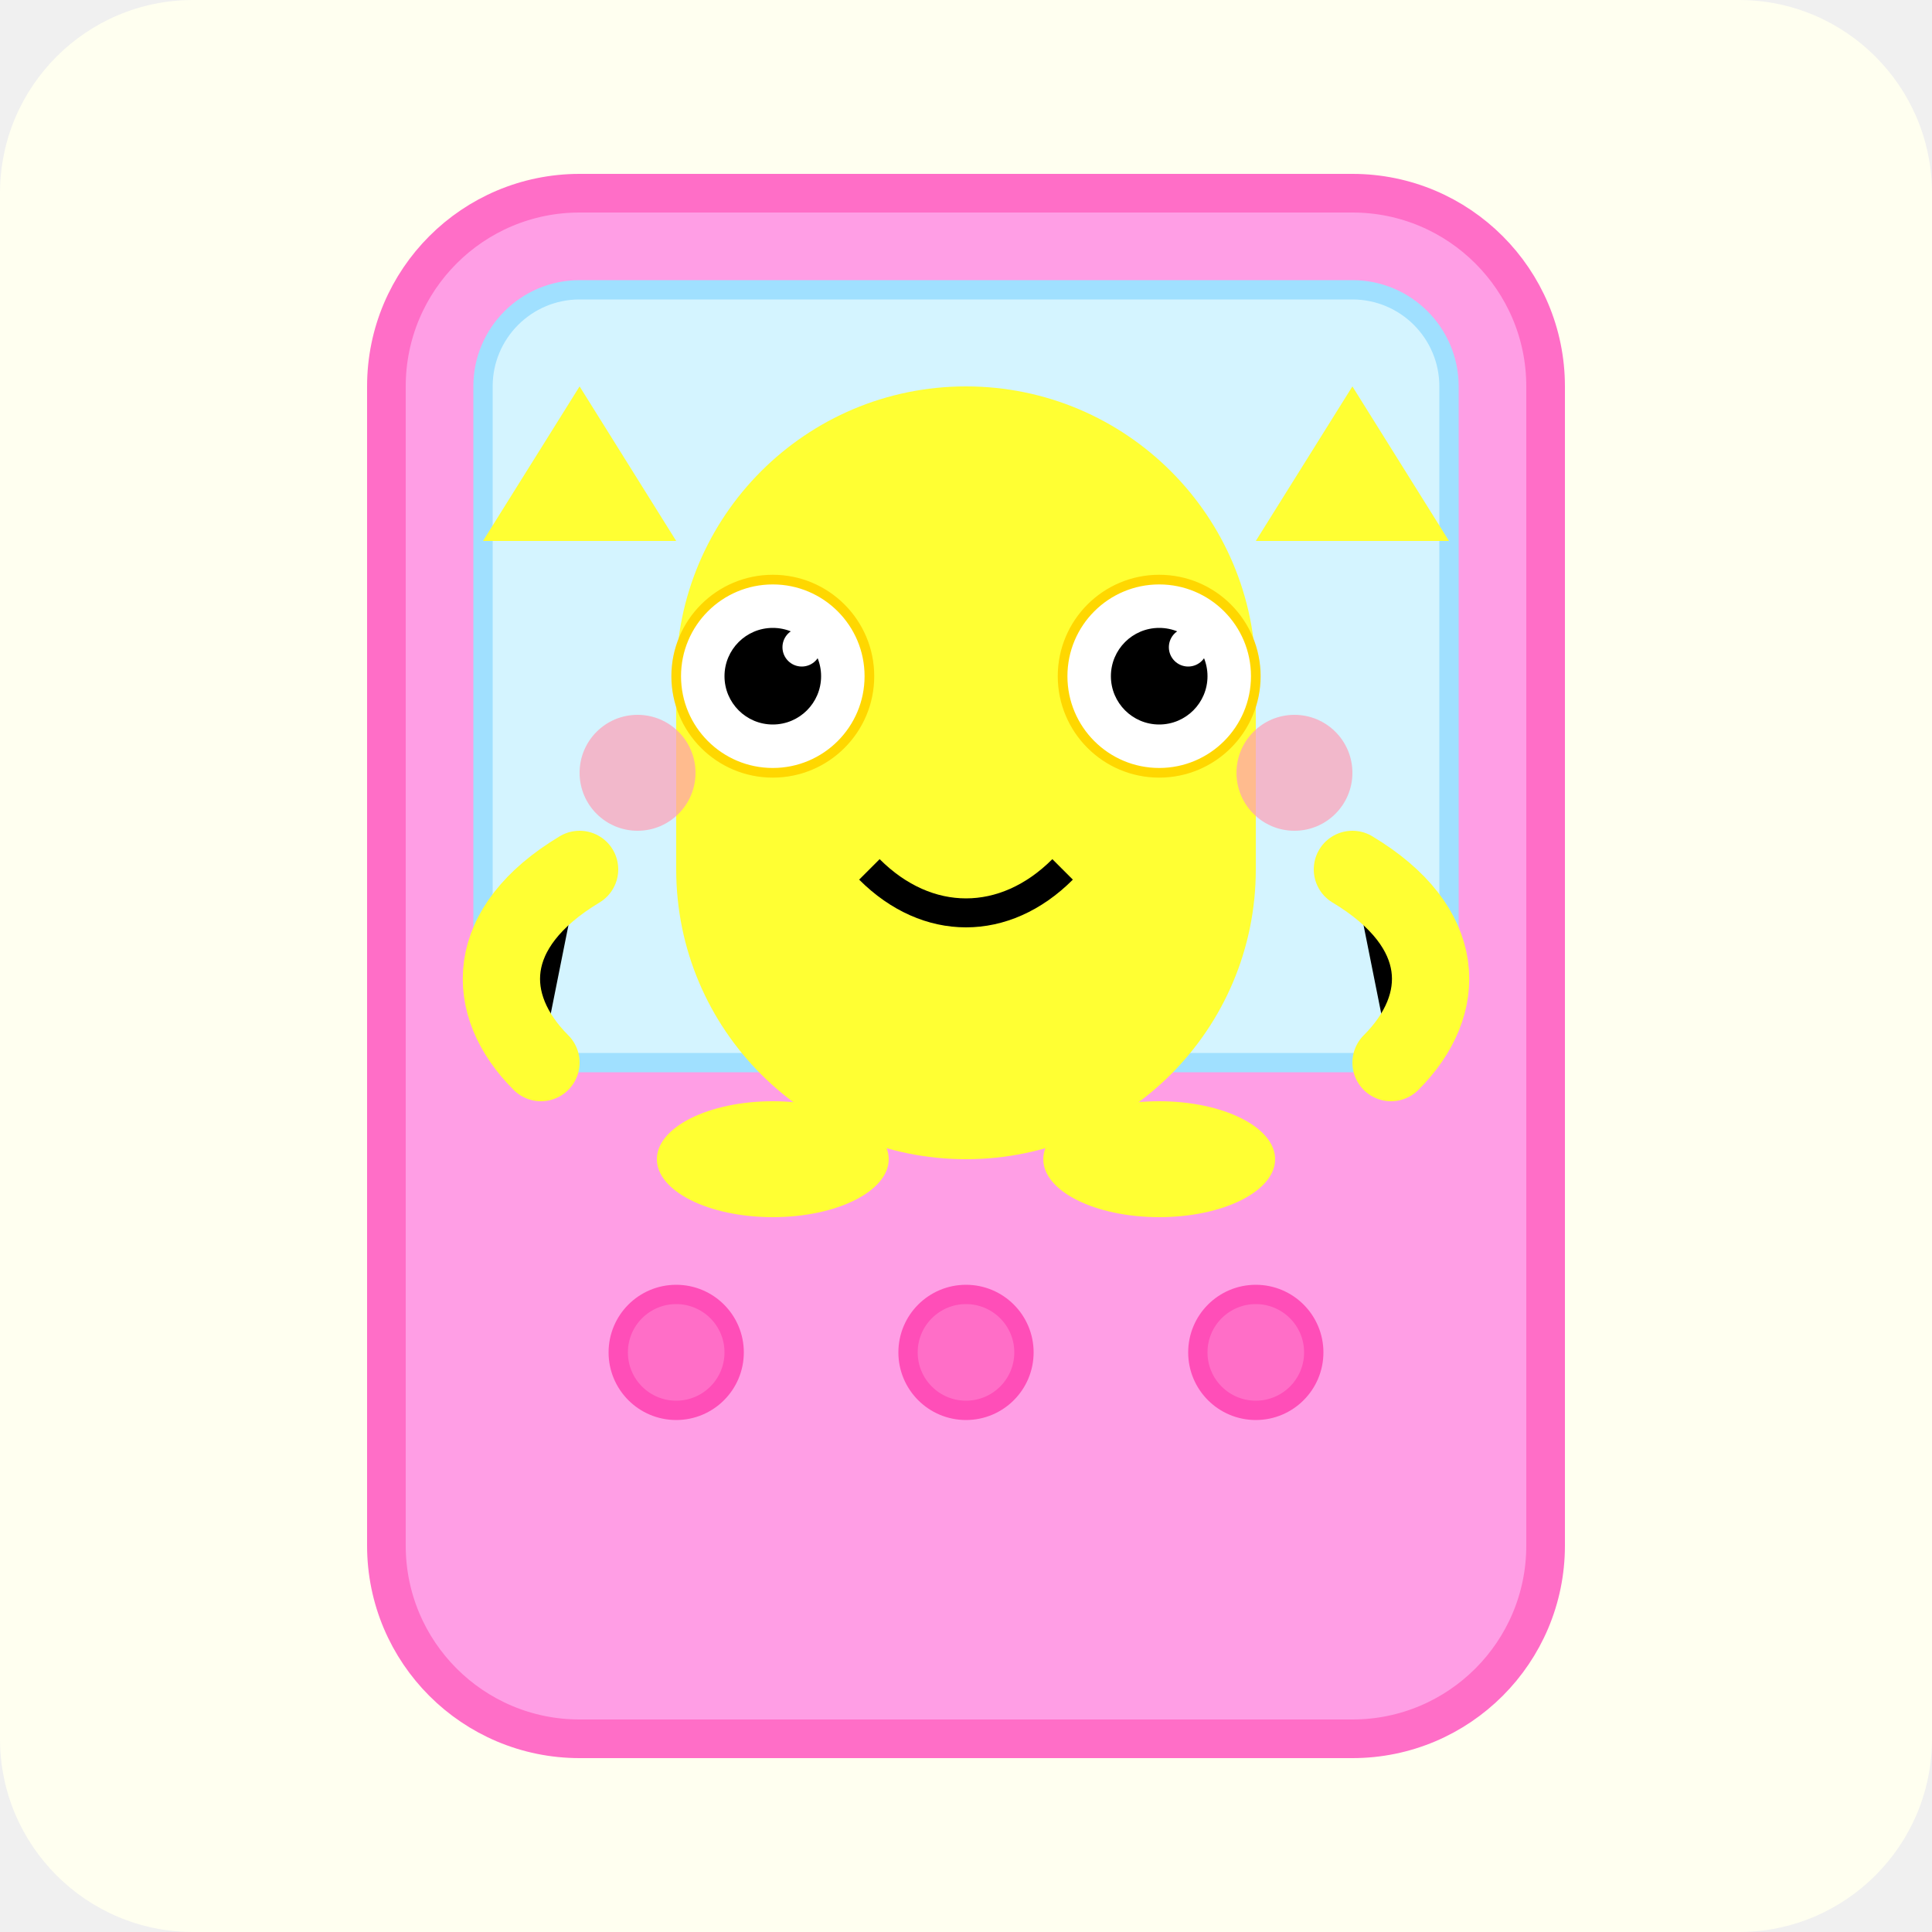
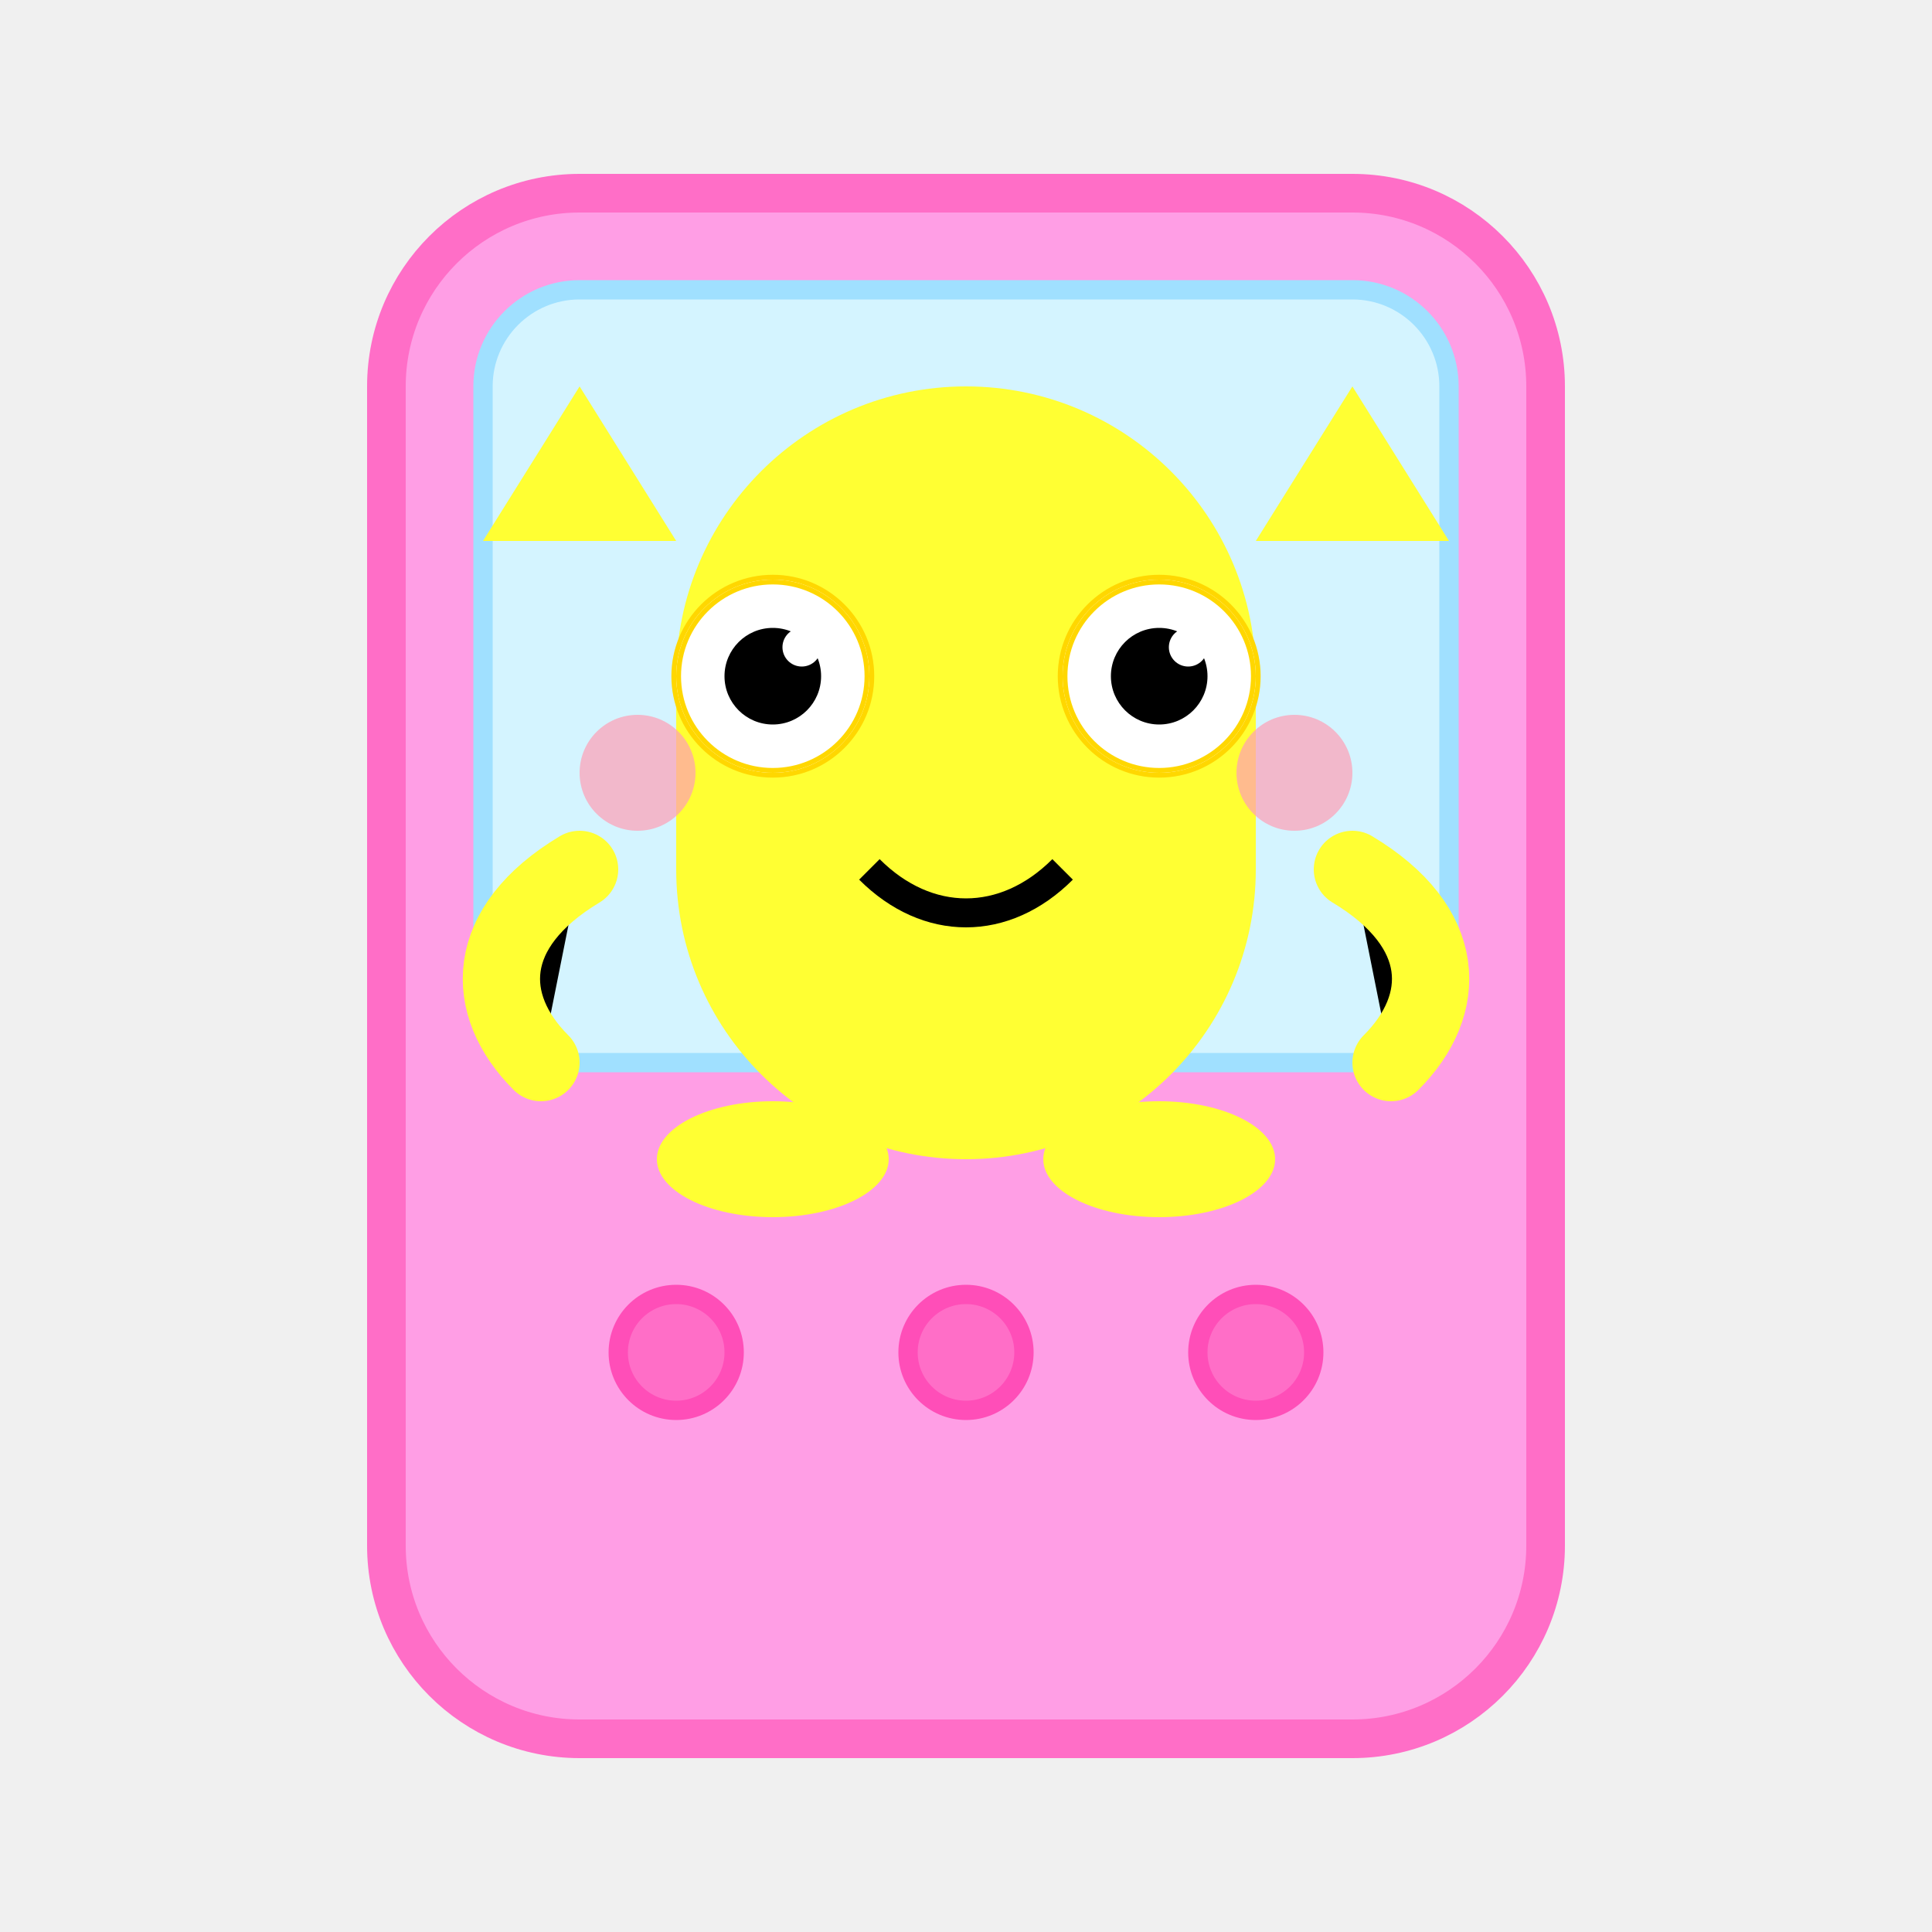
- <svg xmlns="http://www.w3.org/2000/svg" viewBox="0 0 100 100">
-   <rect x="0" y="0" width="100" height="100" rx="10" fill="#fffff0" />
+ <svg xmlns="http://www.w3.org/2000/svg" xmlns:xlink="http://www.w3.org/1999/xlink" viewBox="0 0 100 100">
+   <defs>
+     <circle id="left-eye-outline" cx="40" cy="35" r="5" />
+     <mask id="left-eye-mask">
+       <rect x="30" y="25" width="25" height="20" fill="white" />
+       <use xlink:href="#left-eye-outline" id="left-lid" fill="black">
+         <animate attributeName="transform" type="translate" values="0 0; 0 5; 0 0" dur="4s" repeatCount="indefinite" />
+       </use>
+     </mask>
+     <circle id="right-eye-outline" cx="60" cy="35" r="5" />
+     <mask id="right-eye-mask">
+       <rect x="50" y="25" width="25" height="20" fill="white" />
+       <use xlink:href="#right-eye-outline" id="right-lid" fill="black">
+         <animate attributeName="transform" type="translate" values="0 0; 0 5; 0 0" dur="4s" repeatCount="indefinite" />
+       </use>
+     </mask>
+   </defs>
  <rect x="20" y="10" width="60" height="80" rx="10" fill="#ff9ee5" stroke="#ff6ec7" stroke-width="2" />
  <rect x="25" y="15" width="50" height="40" rx="5" fill="#d4f4ff" stroke="#a0e0ff" stroke-width="1" />
-   <rect x="35" y="20" width="30" height="40" rx="15" fill="#ffff33" />
-   <path d="M25 28 L30 20 L35 28" fill="#ffff33" />
-   <path d="M75 28 L70 20 L65 28" fill="#ffff33" />
-   <circle cx="40" cy="35" r="5" fill="white" stroke="#ffd700" stroke-width="0.5" />
-   <circle cx="60" cy="35" r="5" fill="white" stroke="#ffd700" stroke-width="0.5" />
-   <circle cx="40" cy="35" r="2.5" fill="black" />
-   <circle cx="60" cy="35" r="2.5" fill="black" />
-   <circle cx="41.5" cy="33.5" r="1" fill="white" />
-   <circle cx="61.5" cy="33.5" r="1" fill="white" />
-   <circle cx="33" cy="40" r="3" fill="#ff9eb5" opacity="0.7" />
-   <circle cx="67" cy="40" r="3" fill="#ff9eb5" opacity="0.7" />
-   <path d="M45 45 C48 48 52 48 55 45" stroke="black" stroke-width="1.5" fill="none" />
-   <path d="M30 45 C25 48 25 52 28 55" stroke="#ffff33" stroke-width="4" stroke-linecap="round" />
-   <path d="M70 45 C75 48 75 52 72 55" stroke="#ffff33" stroke-width="4" stroke-linecap="round" />
-   <ellipse cx="40" cy="60" rx="6" ry="3" fill="#ffff33" />
-   <ellipse cx="60" cy="60" rx="6" ry="3" fill="#ffff33" />
+   <g id="character">
+     <rect x="35" y="20" width="30" height="40" rx="15" fill="#ffff33">
+       <animateTransform attributeName="transform" type="translate" values="0,0; 0,-2; 0,0" dur="2s" repeatCount="indefinite" />
+     </rect>
+     <path d="M25 28 L30 20 L35 28" fill="#ffff33">
+       <animateTransform attributeName="transform" type="translate" values="0,0; 0,-3; 0,0" dur="1.5s" repeatCount="indefinite" />
+       <animateTransform attributeName="transform" type="rotate" values="-2,30,28; 2,30,28; -2,30,28" dur="3s" additive="sum" repeatCount="indefinite" />
+     </path>
+     <path d="M75 28 L70 20 L65 28" fill="#ffff33">
+       <animateTransform attributeName="transform" type="translate" values="0,0; 0,-3; 0,0" dur="1.5s" repeatCount="indefinite" />
+       <animateTransform attributeName="transform" type="rotate" values="2,70,28; -2,70,28; 2,70,28" dur="3s" additive="sum" repeatCount="indefinite" />
+     </path>
+     <g id="eyes">
+       <g>
+         <use xlink:href="#left-eye-outline" fill="white" stroke="#ffd700" stroke-width="0.5" />
+         <use xlink:href="#left-eye-outline" mask="url(#left-eye-mask)" fill="white" />
+         <circle cx="40" cy="35" r="2.5" fill="black" />
+         <circle cx="41.5" cy="33.5" r="1" fill="white" />
+       </g>
+       <g>
+         <use xlink:href="#right-eye-outline" fill="white" stroke="#ffd700" stroke-width="0.5" />
+         <use xlink:href="#right-eye-outline" mask="url(#right-eye-mask)" fill="white" />
+         <circle cx="60" cy="35" r="2.5" fill="black" />
+         <circle cx="61.5" cy="33.5" r="1" fill="white" />
+       </g>
+     </g>
+     <circle cx="33" cy="40" r="3" fill="#ff9eb5" opacity="0.7">
+       <animateTransform attributeName="transform" type="translate" values="0,0; 0,-2; 0,0" dur="2s" repeatCount="indefinite" />
+     </circle>
+     <circle cx="67" cy="40" r="3" fill="#ff9eb5" opacity="0.7">
+       <animateTransform attributeName="transform" type="translate" values="0,0; 0,-2; 0,0" dur="2s" repeatCount="indefinite" />
+     </circle>
+     <path d="M45 45 C48 48 52 48 55 45" stroke="black" stroke-width="1.5" fill="none">
+       <animateTransform attributeName="transform" type="translate" values="0,0; 0,-2; 0,0" dur="2s" repeatCount="indefinite" />
+     </path>
+     <path d="M30 45 C25 48 25 52 28 55" stroke="#ffff33" stroke-width="4" stroke-linecap="round">
+       <animateTransform attributeName="transform" type="translate" values="0,0; -1,-1; 0,0" dur="1.7s" repeatCount="indefinite" />
+       <animateTransform attributeName="transform" type="rotate" values="-3,30,45; 3,30,45; -3,30,45" dur="2.5s" additive="sum" repeatCount="indefinite" />
+     </path>
+     <path d="M70 45 C75 48 75 52 72 55" stroke="#ffff33" stroke-width="4" stroke-linecap="round">
+       <animateTransform attributeName="transform" type="translate" values="0,0; 1,-1; 0,0" dur="1.7s" repeatCount="indefinite" />
+       <animateTransform attributeName="transform" type="rotate" values="3,70,45; -3,70,45; 3,70,45" dur="2.5s" additive="sum" repeatCount="indefinite" />
+     </path>
+     <ellipse cx="40" cy="60" rx="6" ry="3" fill="#ffff33" />
+     <ellipse cx="60" cy="60" rx="6" ry="3" fill="#ffff33" />
+   </g>
  <circle cx="35" cy="70" r="3" fill="#ff6ec7" stroke="#ff4eb8" stroke-width="1" />
  <circle cx="50" cy="70" r="3" fill="#ff6ec7" stroke="#ff4eb8" stroke-width="1" />
  <circle cx="65" cy="70" r="3" fill="#ff6ec7" stroke="#ff4eb8" stroke-width="1" />
</svg>
